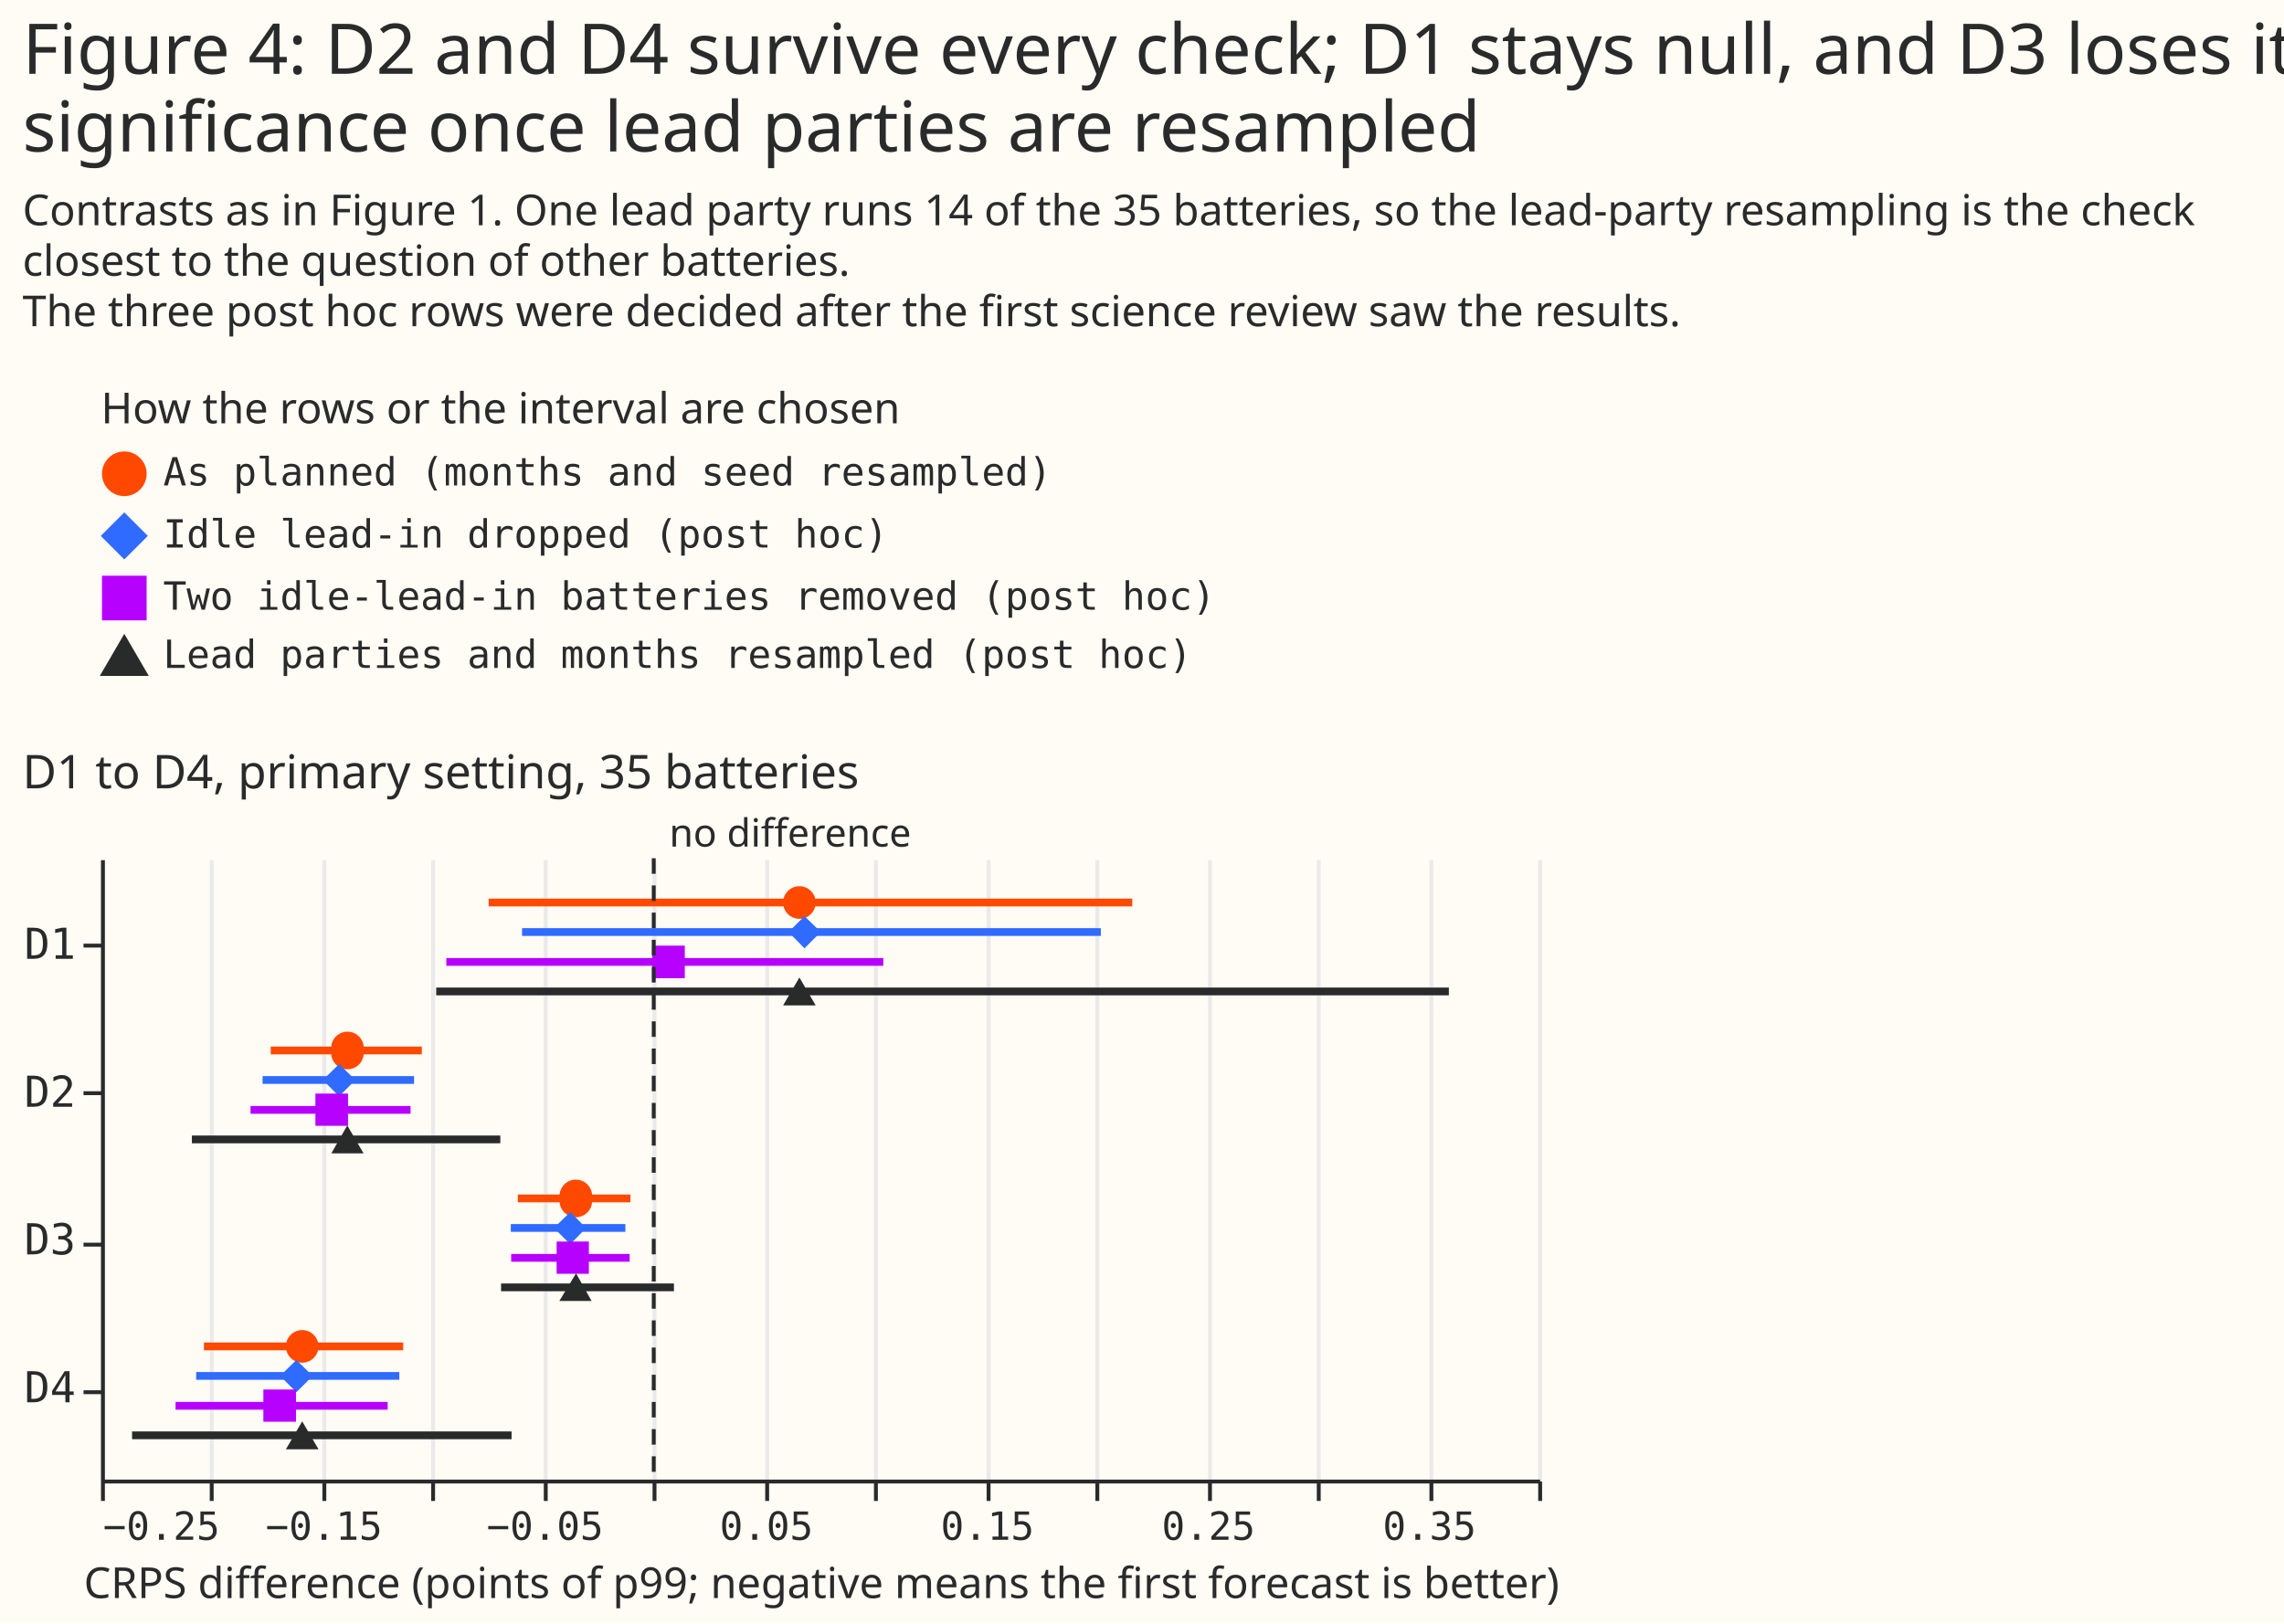
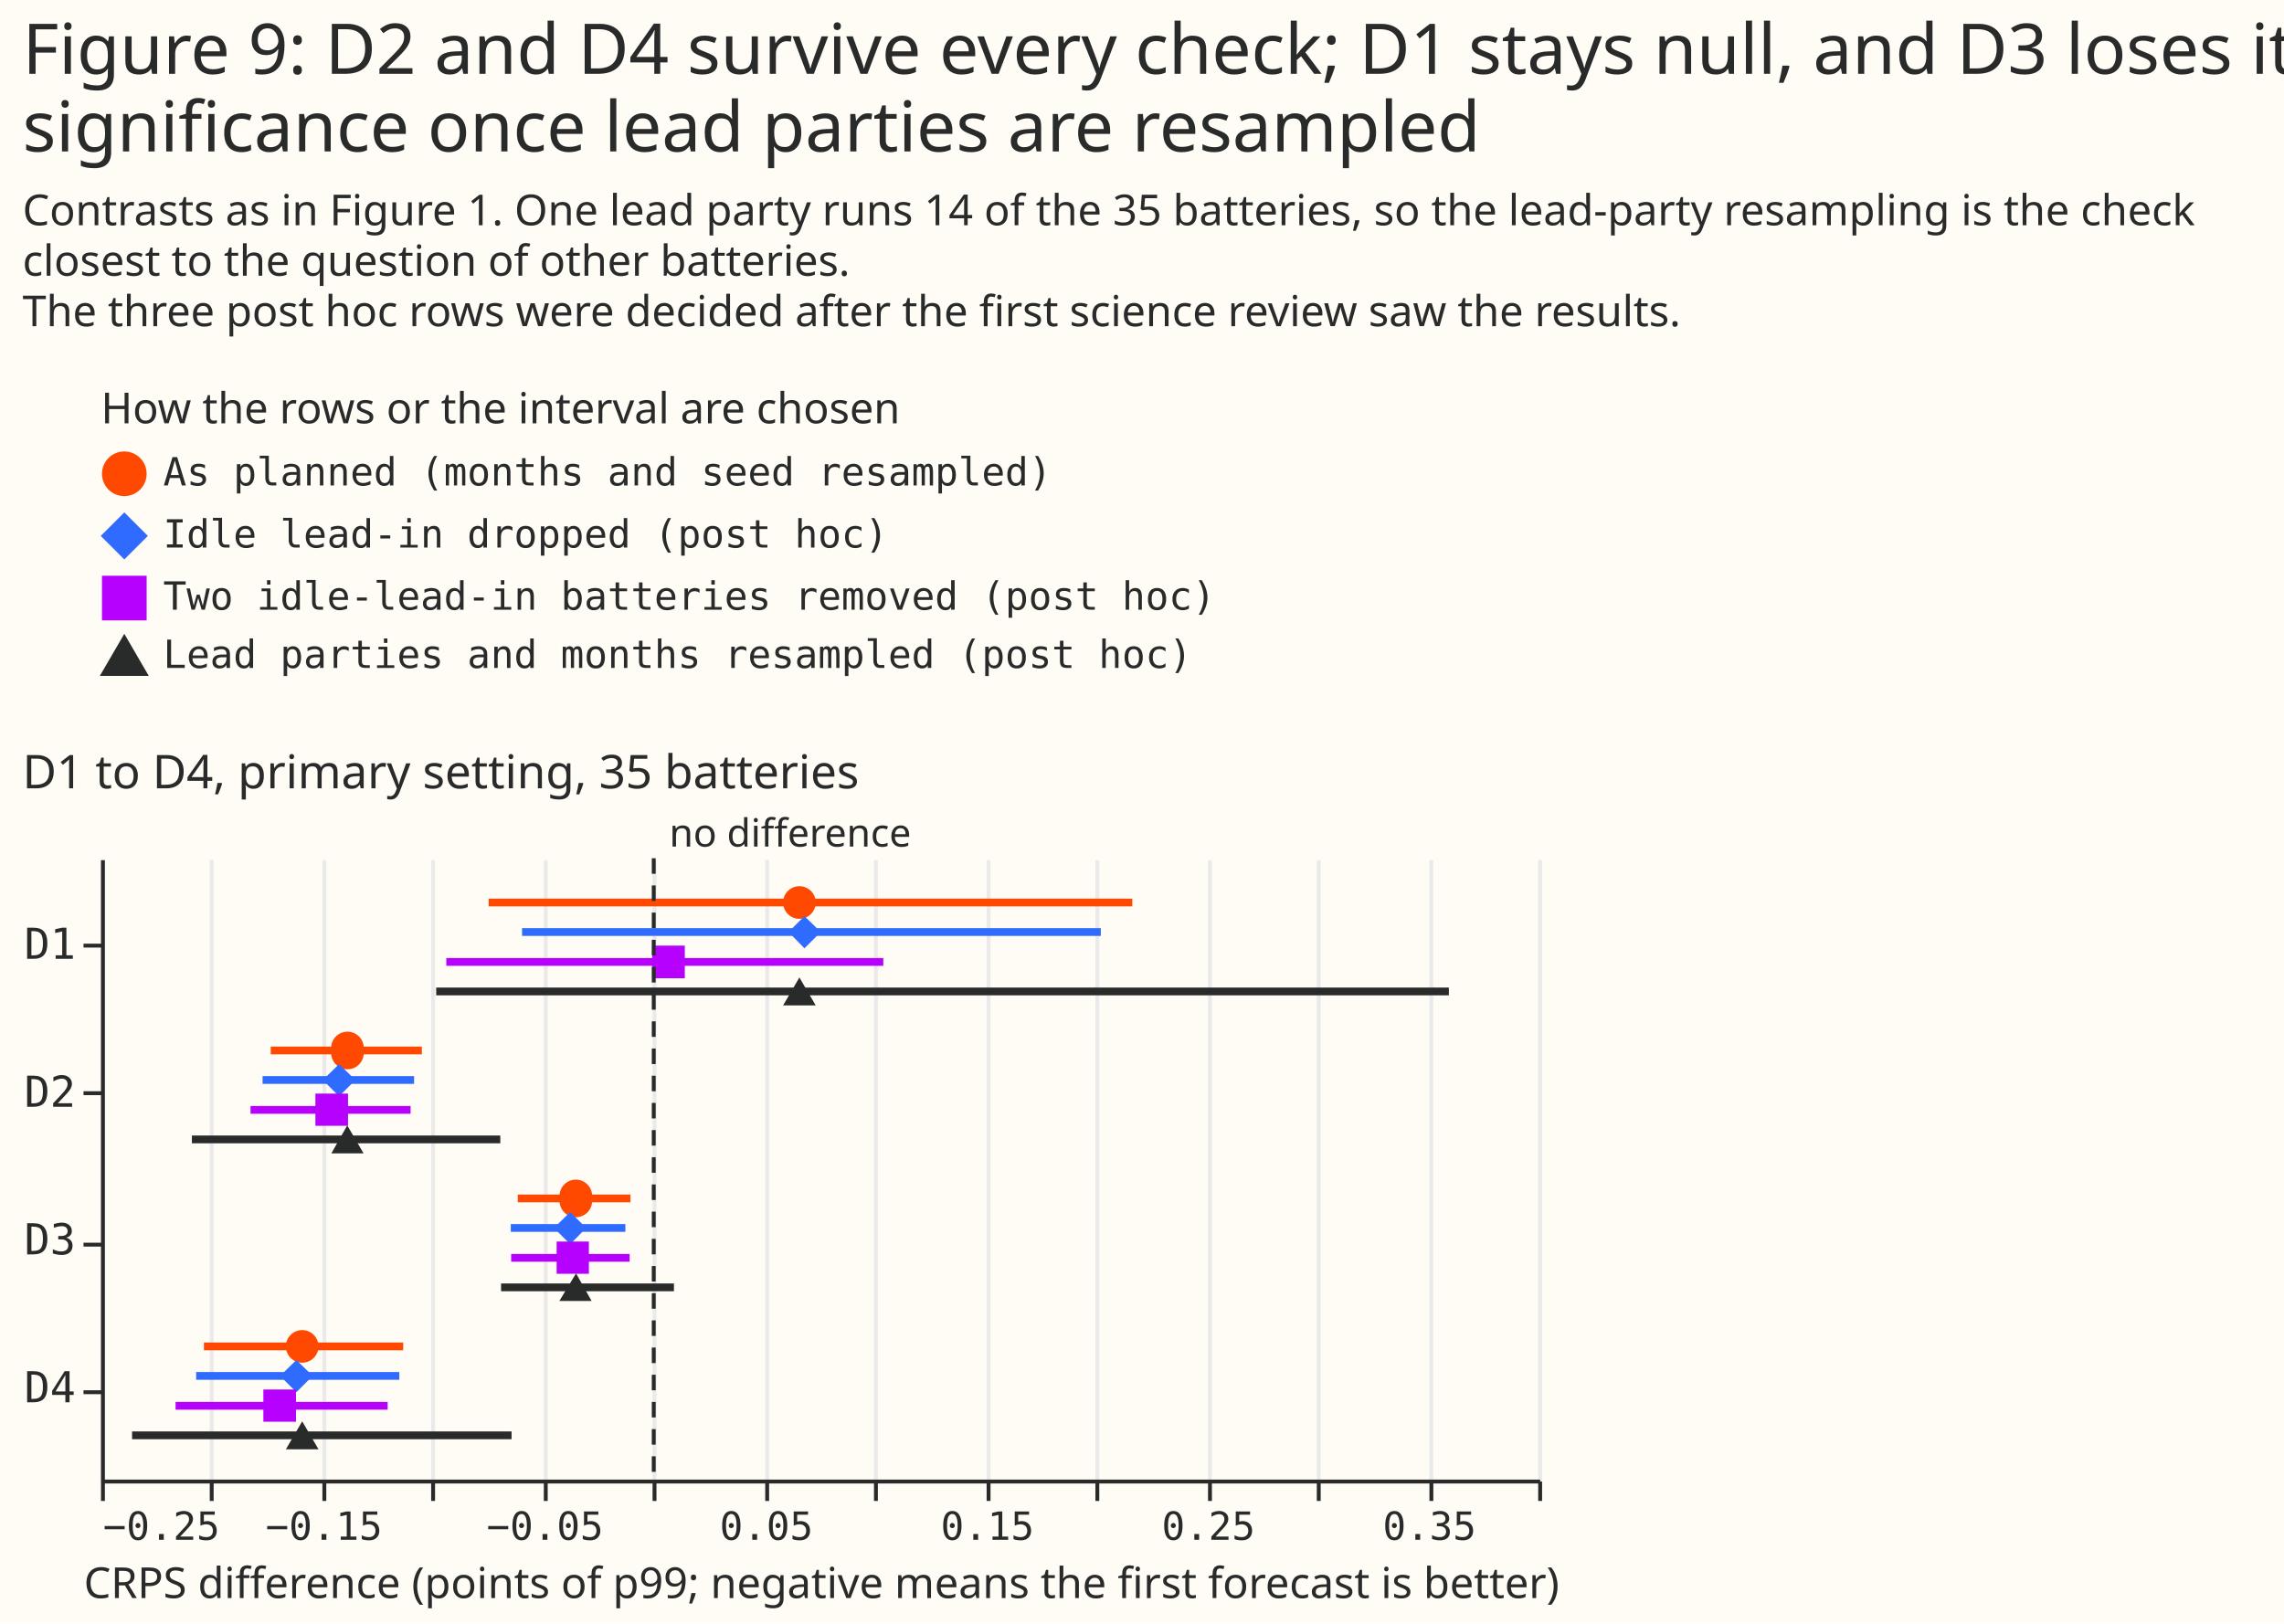
<svg xmlns="http://www.w3.org/2000/svg" width="588" height="418" class="marks" viewBox="0 0 588 418">
  <path fill="#fffbf5" d="M0 0h588v418H0z" />
  <g fill="none" stroke-miterlimit="10" aria-roledescription="group mark container" class="mark-group role-frame root">
    <path d="M26 221h370z" aria-hidden="true" class="background" />
    <g aria-roledescription="group mark container" class="mark-group role-scope concat_0_group">
      <path fill="#fffbf5" d="M26 221h370v160H26Z" aria-hidden="true" class="background" />
      <g aria-hidden="true" class="mark-group role-axis">
        <path stroke="#eaeaea" d="M26.5 381.5v-160m28 160v-160m29 160v-160m28 160v-160m29 160v-160m28 160v-160m29 160v-160m28 160v-160m29 160v-160m28 160v-160m29 160v-160m28 160v-160m29 160v-160m28 160v-160" class="mark-rule role-axis-grid" pointer-events="none" />
      </g>
      <g aria-label="X-axis titled 'CRPS difference (points of p99; negative means the first forecast is better)' for a linear scale with values from −0.3 to 0.4" aria-roledescription="axis" class="mark-group role-axis" pointer-events="none">
        <path stroke="#292b2b" d="M26.5 381.5v5m28-5v5m29-5v5m28-5v5m29-5v5m28-5v5m29-5v5m28-5v5m29-5v5m28-5v5m29-5v5m28-5v5m29-5v5m28-5v5" class="mark-rule role-axis-tick" />
        <g fill="#292b2b" class="mark-text role-axis-label" font-family="Matter Semi Mono, Roboto Mono, monospace" font-size="10">
          <text transform="translate(26.5 396.5)">−0.25</text>
          <text text-anchor="middle" transform="translate(83.4 396.5)">−0.15</text>
          <text text-anchor="middle" transform="translate(140.3 396.5)">−0.05</text>
          <text text-anchor="middle" transform="translate(197.3 396.5)">0.05</text>
          <text text-anchor="middle" transform="translate(254.2 396.5)">0.15</text>
          <text text-anchor="middle" transform="translate(311.1 396.5)">0.25</text>
          <text text-anchor="middle" transform="translate(368 396.5)">0.35</text>
        </g>
        <path stroke="#292b2b" d="M26.5 381.5h370" class="mark-rule role-axis-domain" />
        <text fill="#292b2b" class="mark-text role-axis-title" font-family="Matter XH, DM Sans, sans-serif" font-size="11" text-anchor="middle" transform="translate(211.5 411.5)">CRPS difference (points of p99; negative means the first forecast is better)</text>
      </g>
      <g aria-label="Y-axis for a discrete scale with 4 values: D1, D2, D3, D4" aria-roledescription="axis" class="mark-group role-axis" pointer-events="none">
        <path stroke="#292b2b" d="M26.5 243.5h-5m5 38h-5m5 39h-5m5 38h-5" class="mark-rule role-axis-tick" />
        <g fill="#292b2b" class="mark-text role-axis-label" font-family="Matter Semi Mono, Roboto Mono, monospace" font-size="11" text-anchor="end">
          <text transform="translate(19.5 246.9)">D1</text>
          <text transform="translate(19.5 285)">D2</text>
          <text transform="translate(19.5 323)">D3</text>
          <text transform="translate(19.5 361.1)">D4</text>
        </g>
        <path stroke="#292b2b" d="M26.5 221.5v160" class="mark-rule role-axis-domain" />
      </g>
      <g stroke-width="2" aria-hidden="true" class="mark-rule role-mark concat_0_layer_0_marks">
        <path stroke="#ff4901" d="M125.8 232.4h165.7M69.7 270.5h38.9m24.7 38.1h29M52.5 346.7h51.3" />
        <path stroke="#306bff" d="M134.4 240h149M67.6 278.1h39m24.9 38.1H161M50.5 354.3h52.3" />
        <path stroke="#b701ff" d="M114.9 247.7h112.5M64.5 285.8h41.2m25.9 38.1h30.5M45.2 362h54.6" />
        <path stroke="#292b2b" d="M112.3 255.3H373M49.4 293.4h79.4m.2 38.1h44.5M34 369.6h97.7" />
      </g>
      <g aria-hidden="true" class="mark-symbol role-mark concat_0_layer_1_marks">
        <path fill="#ff4901" d="M210 232.4a4.2 4.2 0 1 1-8.4 0 4.2 4.2 0 1 1 8.4 0M93.6 270.5a4.2 4.2 0 1 1-8.3 0 4.2 4.2 0 1 1 8.3 0m58.8 38.1a4.2 4.2 0 1 1-8.3 0 4.2 4.2 0 1 1 8.3 0M82 346.7a4.2 4.2 0 1 1-8.4 0 4.2 4.2 0 1 1 8.4 0" />
        <path fill="#306bff" d="m203 240 4.1-4.1 4.2 4.1-4.2 4.2ZM83.1 278.1l4.2-4.1 4.2 4.1-4.2 4.2Zm59.5 38.1 4.2-4.1 4.1 4.1-4.1 4.2Zm-70.5 38.1 4.2-4.1 4.2 4.1-4.2 4.2Z" />
        <path fill="#b701ff" d="M167.9 243.5h8.4v8.4h-8.4Zm-86.7 38.1h8.4v8.3h-8.4Zm62.1 38.1h8.3v8.3h-8.3Zm-75.5 38.1h8.4v8.3h-8.4Z" />
        <path fill="#292b2b" d="m205.8 251.7-4.2 7.2h8.4ZM89.4 289.8l-4.1 7.2h8.3Zm58.9 38.1L144 335h8.3ZM77.8 366l-4.2 7.2H82Z" />
      </g>
      <path stroke="#292b2b" stroke-dasharray="4,3" d="M168.3 221v160" aria-hidden="true" class="mark-rule role-mark concat_0_layer_2_marks" />
      <text fill="#292b2b" aria-hidden="true" class="mark-text role-mark concat_0_layer_3_marks" font-family="Matter XH, DM Sans, sans-serif" font-size="10" transform="translate(172.3 218)">no difference</text>
      <g class="mark-group role-title">
        <text fill="#292b2b" aria-label="Title text 'D1 to D4, primary setting, 35 batteries'" aria-roledescription="title" class="mark-text role-title-text" font-family="Matter XH, DM Sans, sans-serif" font-size="12" pointer-events="none" transform="translate(5.8 203)">D1 to D4, primary setting, 35 batteries</text>
      </g>
    </g>
    <g aria-label="Symbol legend titled 'How the rows or the interval are chosen' for shape, fill color and stroke color with 4 values: As planned (months and seed resampled), Idle lead-in dropped (post hoc), Two idle-lead-in batteries removed (post hoc), Lead parties and months resampled (post hoc)" aria-roledescription="legend" class="mark-group role-legend">
      <path d="M26 100h287v75H26Z" aria-hidden="true" class="background" pointer-events="none" />
      <g class="mark-group role-legend-entry">
        <g aria-roledescription="group mark container" class="mark-group role-scope" pointer-events="none">
          <path d="M26 116h286v12.5H26Z" aria-hidden="true" class="background" />
          <path fill="#ff4901" stroke="#ff4901" stroke-width="1.5" d="M37 122a5 5 0 1 1-10 0 5 5 0 1 1 10 0" class="mark-symbol role-legend-symbol" />
          <text fill="#292b2b" class="mark-text role-legend-label" font-family="Matter Semi Mono, Roboto Mono, monospace" font-size="10" transform="translate(42 125)">As planned (months and seed resampled)</text>
          <path d="M26 132h286v12.5H26Z" aria-hidden="true" class="background" />
          <path fill="#306bff" stroke="#306bff" stroke-width="1.5" d="m27 138 5-5 5 5-5 5Z" class="mark-symbol role-legend-symbol" />
          <text fill="#292b2b" class="mark-text role-legend-label" font-family="Matter Semi Mono, Roboto Mono, monospace" font-size="10" transform="translate(42 141)">Idle lead-in dropped (post hoc)</text>
          <path d="M26 148h286v12.5H26Z" aria-hidden="true" class="background" />
          <path fill="#b701ff" stroke="#b701ff" stroke-width="1.5" d="M27 149h10v10H27Z" class="mark-symbol role-legend-symbol" />
          <text fill="#292b2b" class="mark-text role-legend-label" font-family="Matter Semi Mono, Roboto Mono, monospace" font-size="10" transform="translate(42 157)">Two idle-lead-in batteries removed (post hoc)</text>
          <path d="M26 163h286v11.8H26Z" aria-hidden="true" class="background" />
          <path fill="#292b2b" stroke="#292b2b" stroke-width="1.5" d="m32 164.7-5 8.6h10Z" class="mark-symbol role-legend-symbol" />
          <text fill="#292b2b" class="mark-text role-legend-label" font-family="Matter Semi Mono, Roboto Mono, monospace" font-size="10" transform="translate(42 172)">Lead parties and months resampled (post hoc)</text>
        </g>
      </g>
      <text fill="#292b2b" class="mark-text role-legend-title" font-family="Matter XH, DM Sans, sans-serif" font-size="11" pointer-events="none" transform="translate(26 109)">How the rows or the interval are chosen</text>
    </g>
    <g fill="#292b2b" class="mark-group role-title" font-family="Matter XH, DM Sans, sans-serif" pointer-events="none">
-       <text aria-label="Title text 'Figure 4: D2 and D4 survive every check; D1 stays null, and D3 loses its significance once lead parties are resampled'" aria-roledescription="title" class="mark-text role-title-text" font-size="18" transform="translate(5.8 19)">
-         <tspan>Figure 4: D2 and D4 survive every check; D1 stays null, and D3 loses its</tspan>
+       <text aria-label="Title text 'Figure 9: D2 and D4 survive every check; D1 stays null, and D3 loses its significance once lead parties are resampled'" aria-roledescription="title" class="mark-text role-title-text" font-size="18" transform="translate(5.8 19)">
+         <tspan>Figure 9: D2 and D4 survive every check; D1 stays null, and D3 loses its</tspan>
        <tspan x="0" dy="20">significance once lead parties are resampled</tspan>
      </text>
      <text aria-label="Subtitle text 'Contrasts as in Figure 1. One lead party runs 14 of the 35 batteries, so the lead-party resampling is the check closest to the question of other batteries. The three post hoc rows were decided after the first science review saw the results.'" aria-roledescription="subtitle" class="mark-text role-title-subtitle" font-size="11" transform="translate(5.8 58)">
        <tspan>Contrasts as in Figure 1. One lead party runs 14 of the 35 batteries, so the lead-party resampling is the check</tspan>
        <tspan x="0" dy="13">closest to the question of other batteries.</tspan>
        <tspan x="0" dy="13">The three post hoc rows were decided after the first science review saw the results.</tspan>
      </text>
    </g>
  </g>
</svg>
